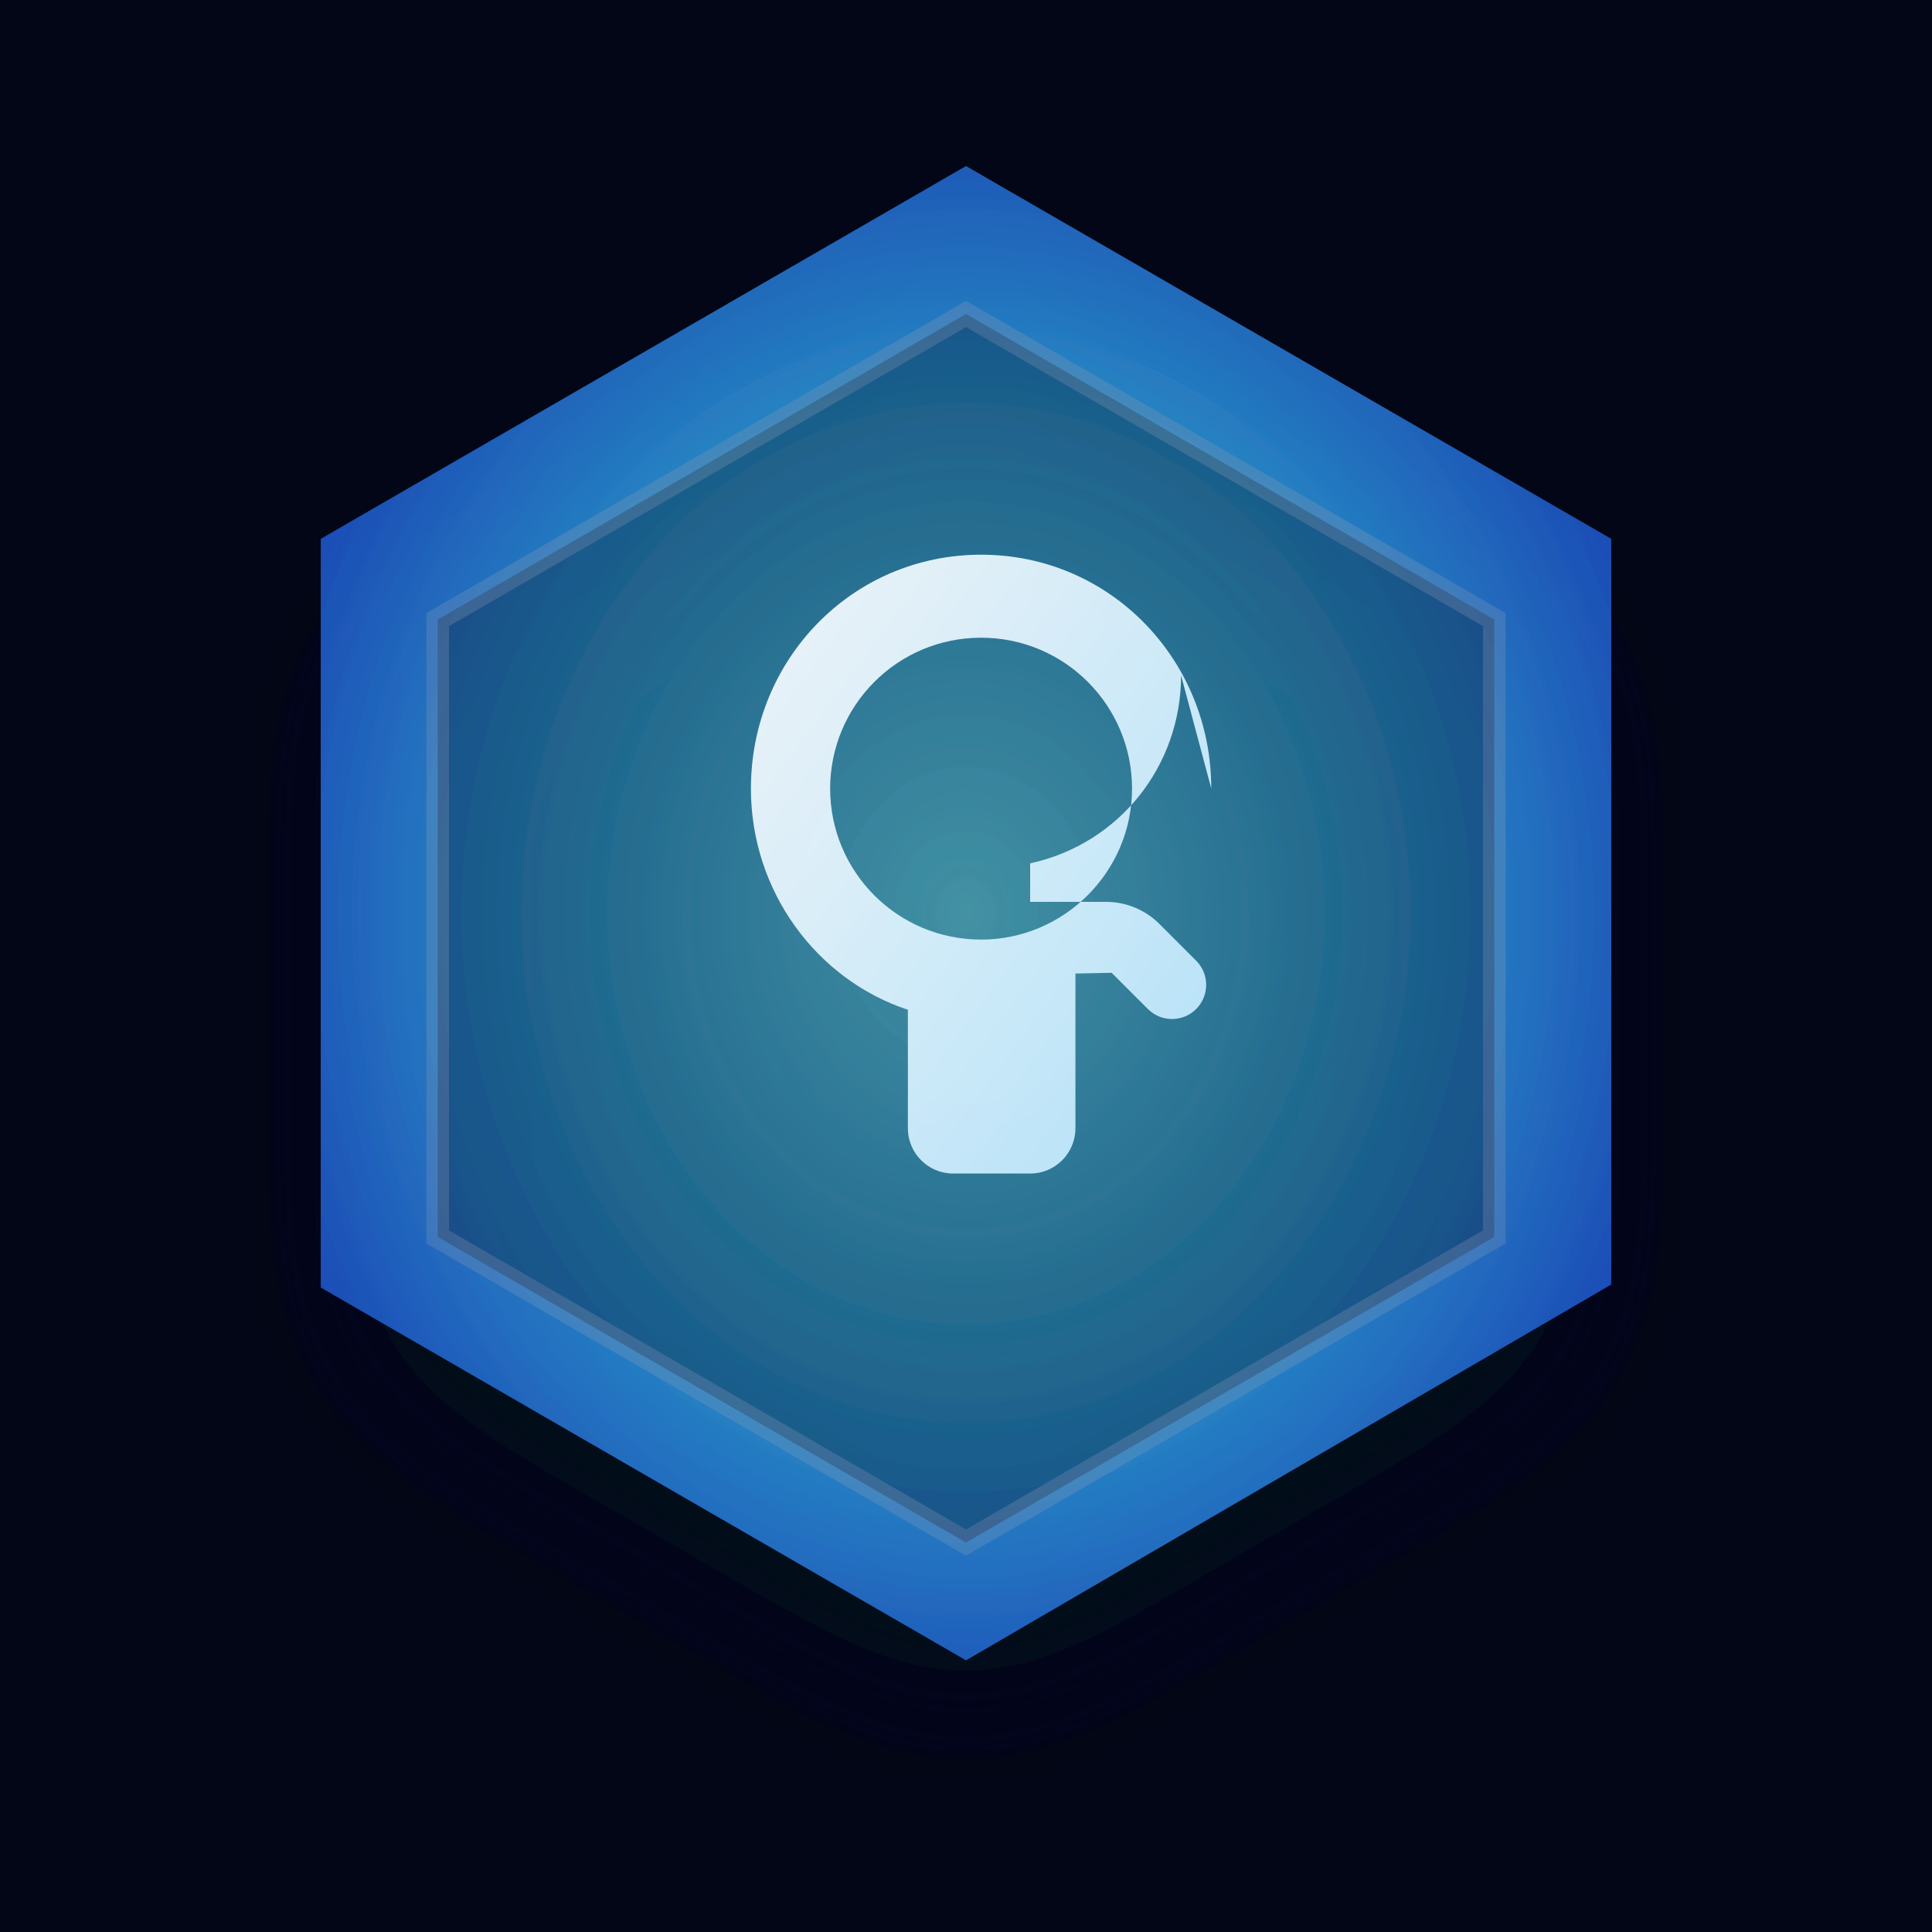
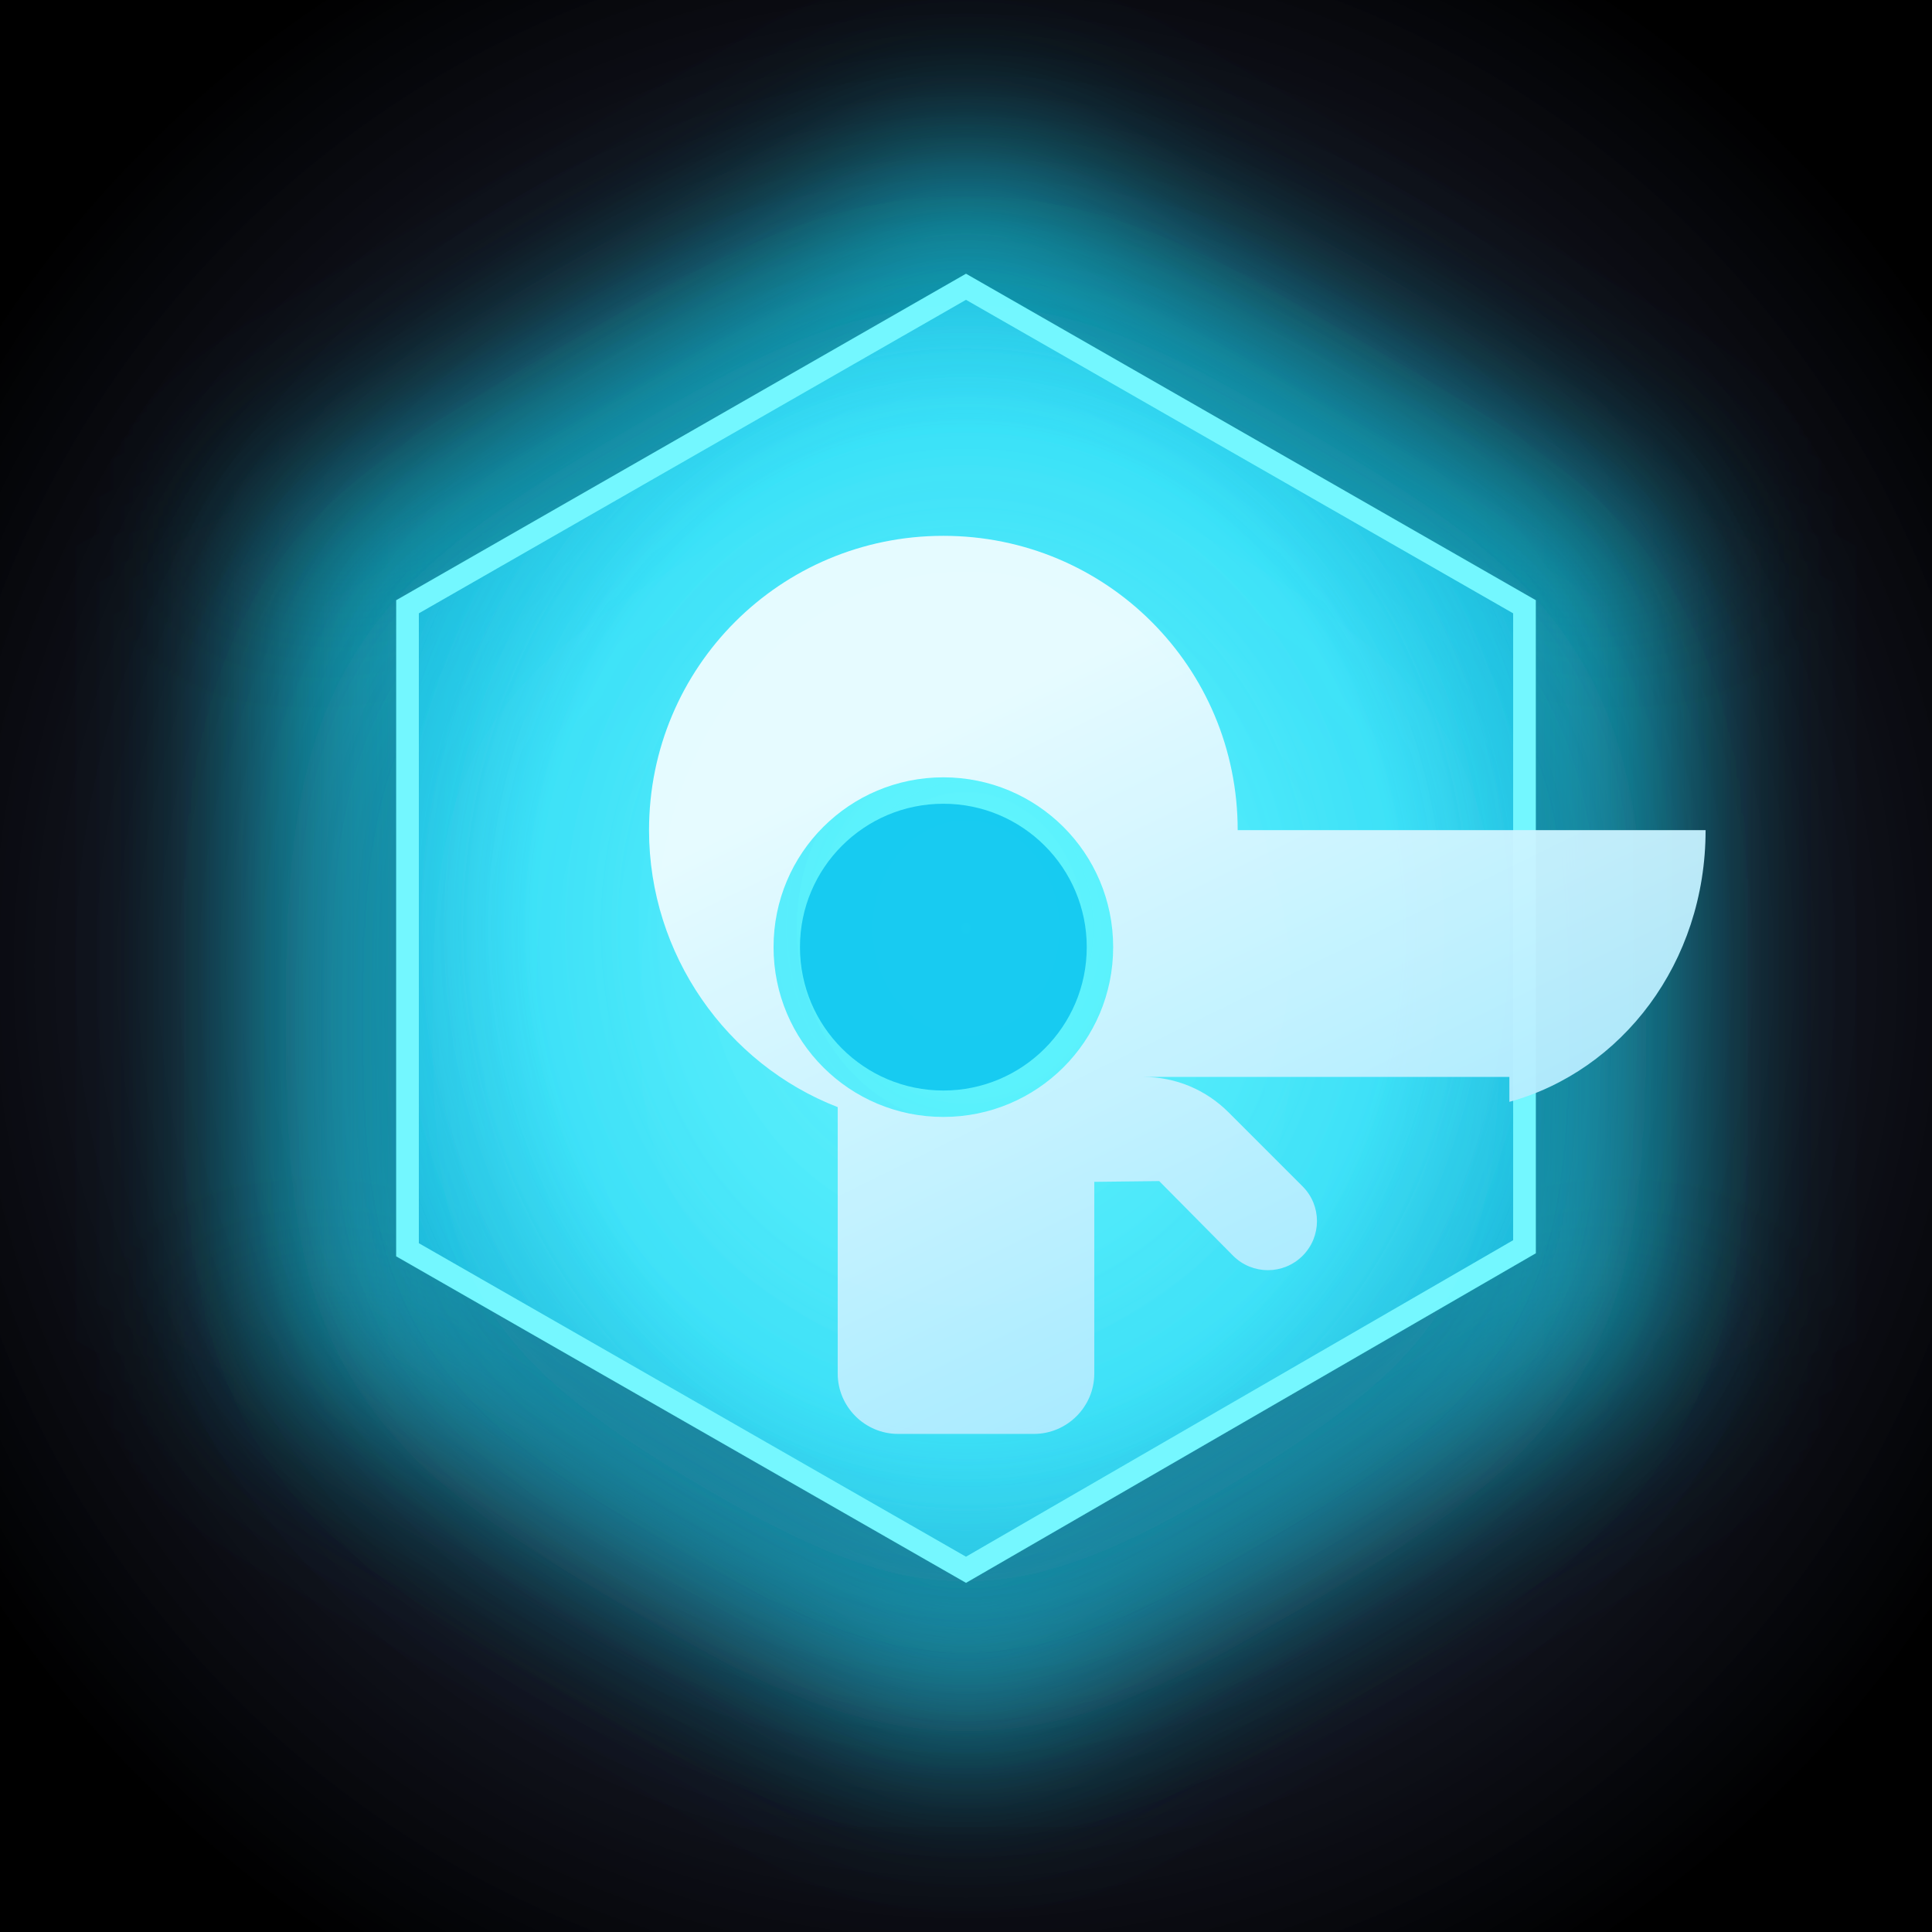
- <svg xmlns="http://www.w3.org/2000/svg" width="256" height="256" viewBox="0 0 256 256" role="img" aria-labelledby="title desc">
+ <svg xmlns="http://www.w3.org/2000/svg" viewBox="0 0 256 256" role="img" aria-labelledby="logoTitle logoDesc">
  <defs>
-     <radialGradient id="glow" cx="50%" cy="50%" r="60%">
-       <stop offset="0%" stop-color="#67e8f9" stop-opacity="0.9" />
-       <stop offset="50%" stop-color="#38bdf8" stop-opacity="0.75" />
-       <stop offset="100%" stop-color="#1d4ed8" stop-opacity="0.8" />
+     <radialGradient id="bgGlow" cx="50%" cy="50%" r="60%">
+       <stop offset="0%" stop-color="#0f172a" stop-opacity="0.85" />
+       <stop offset="55%" stop-color="#020617" stop-opacity="0.9" />
+       <stop offset="100%" stop-color="#000000" stop-opacity="1" />
    </radialGradient>
-     <linearGradient id="keyGradient" x1="0%" y1="0%" x2="100%" y2="100%">
-       <stop offset="0%" stop-color="#f8fafc" stop-opacity="0.95" />
-       <stop offset="100%" stop-color="#bae6fd" stop-opacity="0.95" />
+     <radialGradient id="hexGlow" cx="50%" cy="50%" r="70%">
+       <stop offset="0%" stop-color="#67f9ff" stop-opacity="1" />
+       <stop offset="55%" stop-color="#3be7ff" stop-opacity="0.9" />
+       <stop offset="100%" stop-color="#00a8d6" stop-opacity="0.6" />
+     </radialGradient>
+     <linearGradient id="keyGradient" x1="30%" y1="20%" x2="70%" y2="90%">
+       <stop offset="0%" stop-color="#edfcff" />
+       <stop offset="100%" stop-color="#a8e9ff" />
    </linearGradient>
-     <filter id="softShadow" x="-20%" y="-20%" width="140%" height="140%">
-       <feDropShadow dx="0" dy="12" stdDeviation="14" flood-color="#0f172a" flood-opacity="0.35" />
+     <filter id="outerGlow" x="-40%" y="-40%" width="180%" height="180%" color-interpolation-filters="sRGB">
+       <feGaussianBlur stdDeviation="12" result="blur" />
+       <feMerge>
+         <feMergeNode in="blur" />
+         <feMergeNode in="blur" />
+       </feMerge>
+     </filter>
+     <filter id="innerShadow" x="-20%" y="-20%" width="140%" height="140%">
+       <feOffset dx="0" dy="12" />
+       <feGaussianBlur stdDeviation="18" result="shadow" />
+       <feColorMatrix in="shadow" type="matrix" values="0 0 0 0 0.02  0 0 0 0 0.09  0 0 0 0 0.18  0 0 0 0.55 0" />
+       <feBlend in="SourceGraphic" mode="screen" />
    </filter>
  </defs>
-   <rect x="0" y="0" width="256" height="256" fill="#020617" />
-   <g filter="url(#softShadow)">
-     <path d="M128 22l85.5 49.4v98.8L128 220l-85.5-49.4V71.4L128 22z" fill="url(#glow)" />
-     <path d="M128 41.6l-70 40.5v81.8l70 40.5 70-40.5V82.1L128 41.6z" fill="rgba(15, 23, 42, 0.35)" stroke="rgba(148, 163, 184, 0.25)" stroke-width="3" />
+   <rect width="256" height="256" fill="url(#bgGlow)" />
+   <g filter="url(#outerGlow)">
+     <path d="M128 20l91 52.5v105L128 230l-91-52.5v-105L128 20z" fill="#0ce4ff" opacity="0.45" />
  </g>
-   <g transform="translate(96 72)">
-     <path d="M64.5 32.5c0-17.1-13.4-31-30.5-31S3.5 15.4 3.5 32.5c0 13.6 8.7 25.3 20.8 29.3v15.7a6 6 0 006 6h10.2a6 6 0 006-6V57l4.8-.1 4.8 4.8a4.5 4.5 0 006.4-6.4l-4.9-4.9a10 10 0 00-7.1-2.9h-10v-5.1c11.9-2.6 20-13 20-24.9zm-30.5 20c-11.1 0-20-9-20-20s8.9-20 20-20 20 9 20 20-9 20-20 20z" fill="url(#keyGradient)" />
+   <path d="M128 38l74 42.4v84.8L128 208l-74-42.4V80.4L128 38z" fill="url(#hexGlow)" stroke="#72f7ff" stroke-width="3" filter="url(#innerShadow)" />
+   <g transform="translate(92 62)">
+     <path d="M72 48c0-21.6-17.4-39-39-39s-39 17.4-39 39c0 16.5 10.3 31 25 36.7V120c0 4.4 3.6 8 8 8h18c4.4 0 8-3.6 8-8v-25.4l8.6-.1 9.8 9.9a6.5 6.5 0 1 0 9.2-9.2l-9.8-9.8c-3-3-7-4.7-11.3-4.7H108V84c14.9-4.1 26-18.4 26-36zM33 86c-12.4 0-22.5-10-22.5-22.5S20.6 41 33 41s22.5 10 22.5 22.5S45.4 86 33 86z" fill="url(#keyGradient)" opacity="0.95" />
+     <circle cx="33" cy="63.5" r="19" fill="#0fc7f0" opacity="0.9" />
  </g>
</svg>
